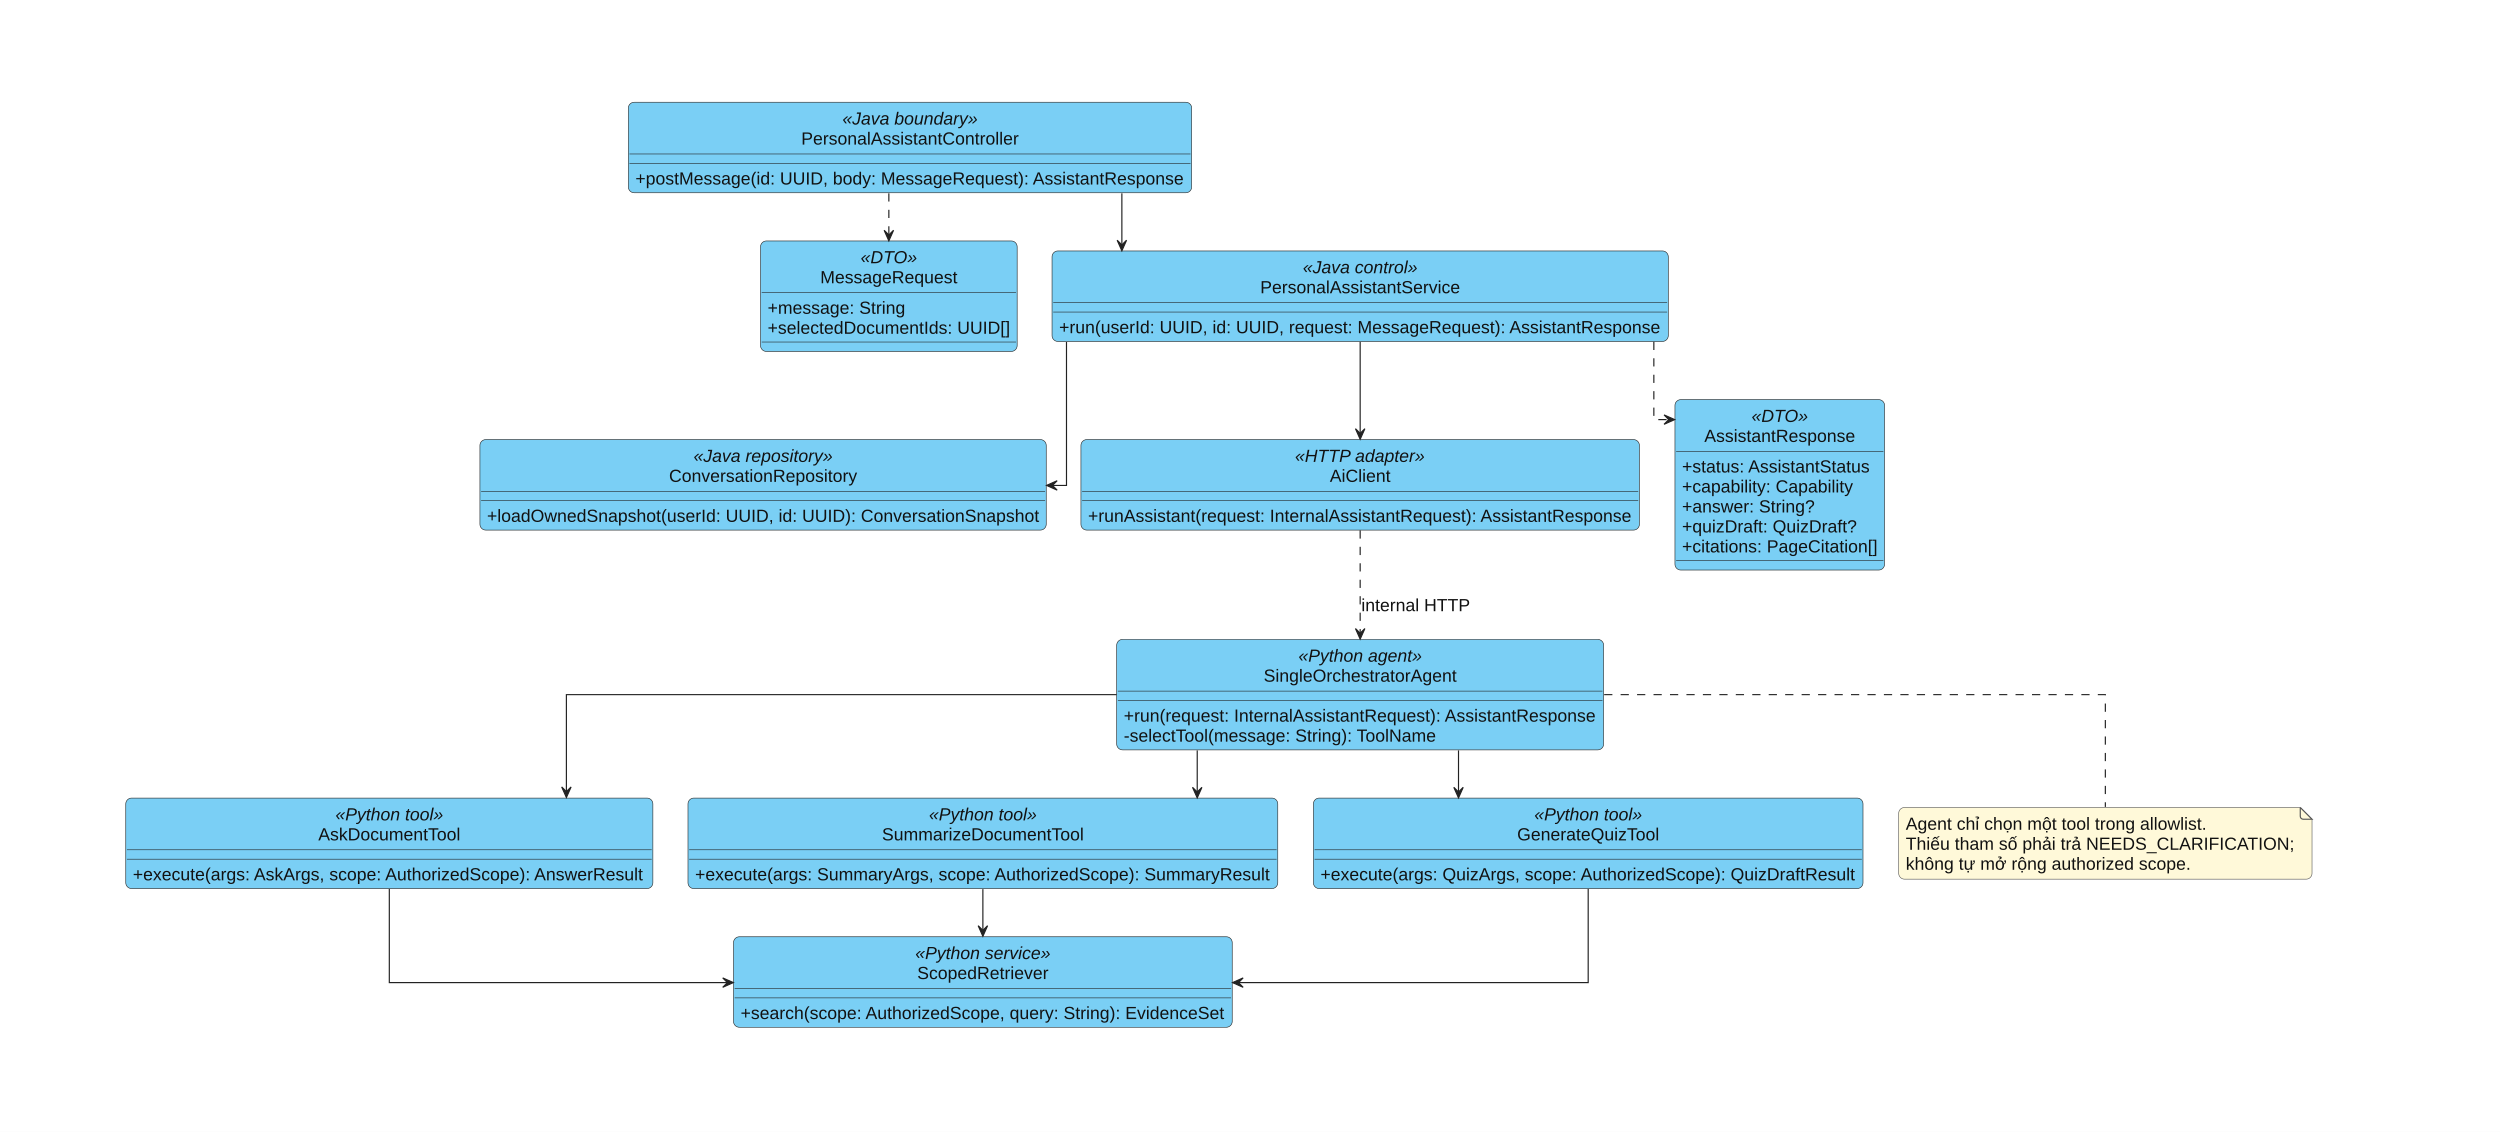
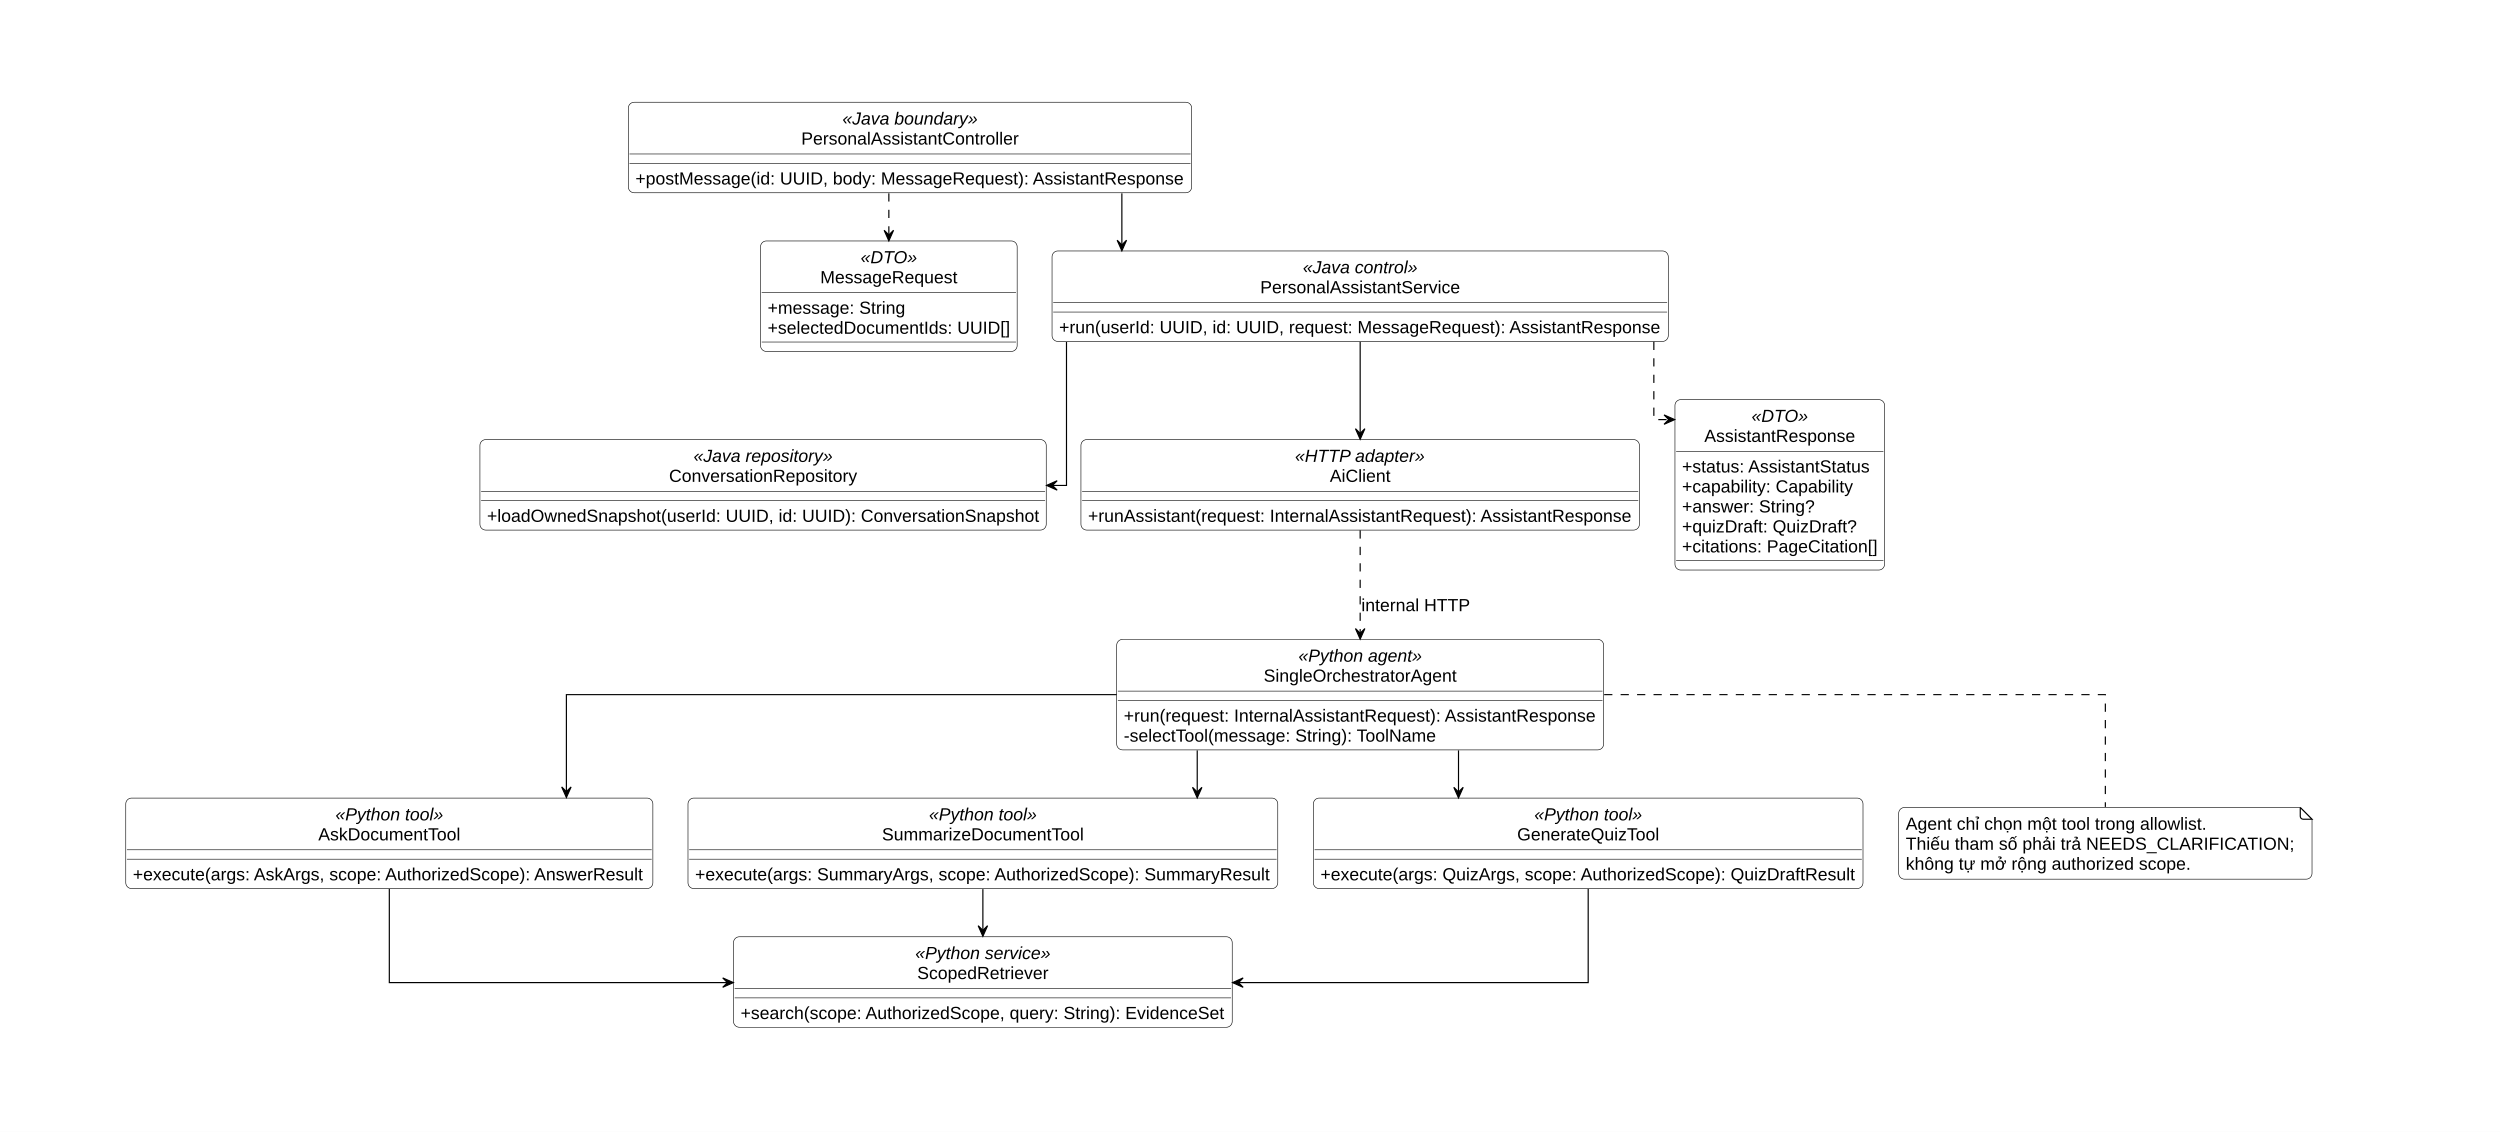
<svg xmlns="http://www.w3.org/2000/svg" version="1.1" viewBox="-100 -80 2127 963" width="2127" height="963">
  <rect x="-100" y="-80" width="2127" height="963" fill="#FFFFFF" />
  <defs />
  <g>
    <g class="entity" data-qualified-name="PersonalAssistantController" id="ent0001" data-source-line="22">
-       <rect x="434.58" y="7" width="479.31" height="77" rx="5" ry="5" fill="#7ACFF5" stroke="#222222" stroke-width="0.50" />
-       <text x="616.69" y="26" font-size="15" fill="#111111" xml:space="preserve" style="white-space: pre" font-style="italic" font-family="Arial">«Java boundary»</text>
-       <text x="581.69" y="43" font-size="15" fill="#111111" xml:space="preserve" style="white-space: pre" font-family="Arial">PersonalAssistantController</text>
-       <line x1="435.58" y1="51" x2="912.89" y2="51" stroke="#222222" stroke-width="0.50" />
-       <line x1="435.58" y1="59" x2="912.89" y2="59" stroke="#222222" stroke-width="0.50" />
-       <text x="440.58" y="77" font-size="15" fill="#111111" xml:space="preserve" style="white-space: pre" font-family="Arial">+postMessage(id: UUID, body: MessageRequest): AssistantResponse</text>
+       <rect x="434.58" y="7" width="479.31" height="77" rx="5" ry="5" fill="#FFFFFF" stroke="#000000" stroke-width="0.50" />
+       <text x="616.69" y="26" font-size="15" fill="#000000" xml:space="preserve" style="white-space: pre" font-style="italic" font-family="Arial">«Java boundary»</text>
+       <text x="581.69" y="43" font-size="15" fill="#000000" xml:space="preserve" style="white-space: pre" font-family="Arial">PersonalAssistantController</text>
+       <line x1="435.58" y1="51" x2="912.89" y2="51" stroke="#000000" stroke-width="0.50" />
+       <line x1="435.58" y1="59" x2="912.89" y2="59" stroke="#000000" stroke-width="0.50" />
+       <text x="440.58" y="77" font-size="15" fill="#000000" xml:space="preserve" style="white-space: pre" font-family="Arial">+postMessage(id: UUID, body: MessageRequest): AssistantResponse</text>
    </g>
    <g class="entity" data-qualified-name="MessageRequest" id="ent0002" data-source-line="25">
-       <rect x="547.06" y="125" width="218.34" height="94" rx="5" ry="5" fill="#7ACFF5" stroke="#222222" stroke-width="0.50" />
-       <text x="632.19" y="144" font-size="15" fill="#111111" xml:space="preserve" style="white-space: pre" font-style="italic" font-family="Arial">«DTO»</text>
-       <text x="597.86" y="161" font-size="15" fill="#111111" xml:space="preserve" style="white-space: pre" font-family="Arial">MessageRequest</text>
-       <line x1="548.06" y1="169" x2="764.40" y2="169" stroke="#222222" stroke-width="0.50" />
-       <text x="553.06" y="187" font-size="15" fill="#111111" xml:space="preserve" style="white-space: pre" font-family="Arial">+message: String</text>
-       <text x="553.06" y="204" font-size="15" fill="#111111" xml:space="preserve" style="white-space: pre" font-family="Arial">+selectedDocumentIds: UUID[]</text>
-       <line x1="548.06" y1="211" x2="764.40" y2="211" stroke="#222222" stroke-width="0.50" />
+       <rect x="547.06" y="125" width="218.34" height="94" rx="5" ry="5" fill="#FFFFFF" stroke="#000000" stroke-width="0.50" />
+       <text x="632.19" y="144" font-size="15" fill="#000000" xml:space="preserve" style="white-space: pre" font-style="italic" font-family="Arial">«DTO»</text>
+       <text x="597.86" y="161" font-size="15" fill="#000000" xml:space="preserve" style="white-space: pre" font-family="Arial">MessageRequest</text>
+       <line x1="548.06" y1="169" x2="764.40" y2="169" stroke="#000000" stroke-width="0.50" />
+       <text x="553.06" y="187" font-size="15" fill="#000000" xml:space="preserve" style="white-space: pre" font-family="Arial">+message: String</text>
+       <text x="553.06" y="204" font-size="15" fill="#000000" xml:space="preserve" style="white-space: pre" font-family="Arial">+selectedDocumentIds: UUID[]</text>
+       <line x1="548.06" y1="211" x2="764.40" y2="211" stroke="#000000" stroke-width="0.50" />
    </g>
    <g class="entity" data-qualified-name="PersonalAssistantService" id="ent0003" data-source-line="29">
-       <rect x="795.08" y="133.50" width="524.30" height="77" rx="5" ry="5" fill="#7ACFF5" stroke="#222222" stroke-width="0.50" />
-       <text x="1008.45" y="152.50" font-size="15" fill="#111111" xml:space="preserve" style="white-space: pre" font-style="italic" font-family="Arial">«Java control»</text>
-       <text x="972.19" y="169.50" font-size="15" fill="#111111" xml:space="preserve" style="white-space: pre" font-family="Arial">PersonalAssistantService</text>
-       <line x1="796.08" y1="177.50" x2="1318.38" y2="177.50" stroke="#222222" stroke-width="0.50" />
-       <line x1="796.08" y1="185.50" x2="1318.38" y2="185.50" stroke="#222222" stroke-width="0.50" />
-       <text x="801.08" y="203.50" font-size="15" fill="#111111" xml:space="preserve" style="white-space: pre" font-family="Arial">+run(userId: UUID, id: UUID, request: MessageRequest): AssistantResponse</text>
+       <rect x="795.08" y="133.50" width="524.30" height="77" rx="5" ry="5" fill="#FFFFFF" stroke="#000000" stroke-width="0.50" />
+       <text x="1008.45" y="152.50" font-size="15" fill="#000000" xml:space="preserve" style="white-space: pre" font-style="italic" font-family="Arial">«Java control»</text>
+       <text x="972.19" y="169.50" font-size="15" fill="#000000" xml:space="preserve" style="white-space: pre" font-family="Arial">PersonalAssistantService</text>
+       <line x1="796.08" y1="177.50" x2="1318.38" y2="177.50" stroke="#000000" stroke-width="0.50" />
+       <line x1="796.08" y1="185.50" x2="1318.38" y2="185.50" stroke="#000000" stroke-width="0.50" />
+       <text x="801.08" y="203.50" font-size="15" fill="#000000" xml:space="preserve" style="white-space: pre" font-family="Arial">+run(userId: UUID, id: UUID, request: MessageRequest): AssistantResponse</text>
    </g>
    <g class="entity" data-qualified-name="ConversationRepository" id="ent0004" data-source-line="32">
-       <rect x="308.32" y="294" width="481.82" height="77" rx="5" ry="5" fill="#7ACFF5" stroke="#222222" stroke-width="0.50" />
-       <text x="490.03" y="313" font-size="15" fill="#111111" xml:space="preserve" style="white-space: pre" font-style="italic" font-family="Arial">«Java repository»</text>
-       <text x="469.19" y="330" font-size="15" fill="#111111" xml:space="preserve" style="white-space: pre" font-family="Arial">ConversationRepository</text>
-       <line x1="309.32" y1="338" x2="789.14" y2="338" stroke="#222222" stroke-width="0.50" />
-       <line x1="309.32" y1="346" x2="789.14" y2="346" stroke="#222222" stroke-width="0.50" />
-       <text x="314.32" y="364" font-size="15" fill="#111111" xml:space="preserve" style="white-space: pre" font-family="Arial">+loadOwnedSnapshot(userId: UUID, id: UUID): ConversationSnapshot</text>
+       <rect x="308.32" y="294" width="481.82" height="77" rx="5" ry="5" fill="#FFFFFF" stroke="#000000" stroke-width="0.50" />
+       <text x="490.03" y="313" font-size="15" fill="#000000" xml:space="preserve" style="white-space: pre" font-style="italic" font-family="Arial">«Java repository»</text>
+       <text x="469.19" y="330" font-size="15" fill="#000000" xml:space="preserve" style="white-space: pre" font-family="Arial">ConversationRepository</text>
+       <line x1="309.32" y1="338" x2="789.14" y2="338" stroke="#000000" stroke-width="0.50" />
+       <line x1="309.32" y1="346" x2="789.14" y2="346" stroke="#000000" stroke-width="0.50" />
+       <text x="314.32" y="364" font-size="15" fill="#000000" xml:space="preserve" style="white-space: pre" font-family="Arial">+loadOwnedSnapshot(userId: UUID, id: UUID): ConversationSnapshot</text>
    </g>
    <g class="entity" data-qualified-name="AiClient" id="ent0005" data-source-line="35">
-       <rect x="819.66" y="294" width="475.15" height="77" rx="5" ry="5" fill="#7ACFF5" stroke="#222222" stroke-width="0.50" />
-       <text x="1001.79" y="313" font-size="15" fill="#111111" xml:space="preserve" style="white-space: pre" font-style="italic" font-family="Arial">«HTTP adapter»</text>
-       <text x="1031.39" y="330" font-size="15" fill="#111111" xml:space="preserve" style="white-space: pre" font-family="Arial">AiClient</text>
-       <line x1="820.66" y1="338" x2="1293.81" y2="338" stroke="#222222" stroke-width="0.50" />
-       <line x1="820.66" y1="346" x2="1293.81" y2="346" stroke="#222222" stroke-width="0.50" />
-       <text x="825.66" y="364" font-size="15" fill="#111111" xml:space="preserve" style="white-space: pre" font-family="Arial">+runAssistant(request: InternalAssistantRequest): AssistantResponse</text>
+       <rect x="819.66" y="294" width="475.15" height="77" rx="5" ry="5" fill="#FFFFFF" stroke="#000000" stroke-width="0.50" />
+       <text x="1001.79" y="313" font-size="15" fill="#000000" xml:space="preserve" style="white-space: pre" font-style="italic" font-family="Arial">«HTTP adapter»</text>
+       <text x="1031.39" y="330" font-size="15" fill="#000000" xml:space="preserve" style="white-space: pre" font-family="Arial">AiClient</text>
+       <line x1="820.66" y1="338" x2="1293.81" y2="338" stroke="#000000" stroke-width="0.50" />
+       <line x1="820.66" y1="346" x2="1293.81" y2="346" stroke="#000000" stroke-width="0.50" />
+       <text x="825.66" y="364" font-size="15" fill="#000000" xml:space="preserve" style="white-space: pre" font-family="Arial">+runAssistant(request: InternalAssistantRequest): AssistantResponse</text>
    </g>
    <g class="entity" data-qualified-name="SingleOrchestratorAgent" id="ent0006" data-source-line="38">
-       <rect x="850.08" y="464" width="414.29" height="94" rx="5" ry="5" fill="#7ACFF5" stroke="#222222" stroke-width="0.50" />
-       <text x="1004.68" y="483" font-size="15" fill="#111111" xml:space="preserve" style="white-space: pre" font-style="italic" font-family="Arial">«Python agent»</text>
-       <text x="975.10" y="500" font-size="15" fill="#111111" xml:space="preserve" style="white-space: pre" font-family="Arial">SingleOrchestratorAgent</text>
-       <line x1="851.08" y1="508" x2="1263.37" y2="508" stroke="#222222" stroke-width="0.50" />
-       <line x1="851.08" y1="516" x2="1263.37" y2="516" stroke="#222222" stroke-width="0.50" />
-       <text x="856.08" y="534" font-size="15" fill="#111111" xml:space="preserve" style="white-space: pre" font-family="Arial">+run(request: InternalAssistantRequest): AssistantResponse</text>
-       <text x="856.08" y="551" font-size="15" fill="#111111" xml:space="preserve" style="white-space: pre" font-family="Arial">-selectTool(message: String): ToolName</text>
+       <rect x="850.08" y="464" width="414.29" height="94" rx="5" ry="5" fill="#FFFFFF" stroke="#000000" stroke-width="0.50" />
+       <text x="1004.68" y="483" font-size="15" fill="#000000" xml:space="preserve" style="white-space: pre" font-style="italic" font-family="Arial">«Python agent»</text>
+       <text x="975.10" y="500" font-size="15" fill="#000000" xml:space="preserve" style="white-space: pre" font-family="Arial">SingleOrchestratorAgent</text>
+       <line x1="851.08" y1="508" x2="1263.37" y2="508" stroke="#000000" stroke-width="0.50" />
+       <line x1="851.08" y1="516" x2="1263.37" y2="516" stroke="#000000" stroke-width="0.50" />
+       <text x="856.08" y="534" font-size="15" fill="#000000" xml:space="preserve" style="white-space: pre" font-family="Arial">+run(request: InternalAssistantRequest): AssistantResponse</text>
+       <text x="856.08" y="551" font-size="15" fill="#000000" xml:space="preserve" style="white-space: pre" font-family="Arial">-selectTool(message: String): ToolName</text>
    </g>
    <g class="entity" data-qualified-name="AskDocumentTool" id="ent0007" data-source-line="42">
-       <rect x="7" y="599" width="448.46" height="77" rx="5" ry="5" fill="#7ACFF5" stroke="#222222" stroke-width="0.50" />
-       <text x="185.36" y="618" font-size="15" fill="#111111" xml:space="preserve" style="white-space: pre" font-style="italic" font-family="Arial">«Python tool»</text>
-       <text x="170.79" y="635" font-size="15" fill="#111111" xml:space="preserve" style="white-space: pre" font-family="Arial">AskDocumentTool</text>
-       <line x1="8" y1="643" x2="454.46" y2="643" stroke="#222222" stroke-width="0.50" />
-       <line x1="8" y1="651" x2="454.46" y2="651" stroke="#222222" stroke-width="0.50" />
-       <text x="13" y="669" font-size="15" fill="#111111" xml:space="preserve" style="white-space: pre" font-family="Arial">+execute(args: AskArgs, scope: AuthorizedScope): AnswerResult</text>
+       <rect x="7" y="599" width="448.46" height="77" rx="5" ry="5" fill="#FFFFFF" stroke="#000000" stroke-width="0.50" />
+       <text x="185.36" y="618" font-size="15" fill="#000000" xml:space="preserve" style="white-space: pre" font-style="italic" font-family="Arial">«Python tool»</text>
+       <text x="170.79" y="635" font-size="15" fill="#000000" xml:space="preserve" style="white-space: pre" font-family="Arial">AskDocumentTool</text>
+       <line x1="8" y1="643" x2="454.46" y2="643" stroke="#000000" stroke-width="0.50" />
+       <line x1="8" y1="651" x2="454.46" y2="651" stroke="#000000" stroke-width="0.50" />
+       <text x="13" y="669" font-size="15" fill="#000000" xml:space="preserve" style="white-space: pre" font-family="Arial">+execute(args: AskArgs, scope: AuthorizedScope): AnswerResult</text>
    </g>
    <g class="entity" data-qualified-name="SummarizeDocumentTool" id="ent0008" data-source-line="45">
-       <rect x="485.34" y="599" width="501.79" height="77" rx="5" ry="5" fill="#7ACFF5" stroke="#222222" stroke-width="0.50" />
-       <text x="690.36" y="618" font-size="15" fill="#111111" xml:space="preserve" style="white-space: pre" font-style="italic" font-family="Arial">«Python tool»</text>
-       <text x="650.37" y="635" font-size="15" fill="#111111" xml:space="preserve" style="white-space: pre" font-family="Arial">SummarizeDocumentTool</text>
-       <line x1="486.34" y1="643" x2="986.13" y2="643" stroke="#222222" stroke-width="0.50" />
-       <line x1="486.34" y1="651" x2="986.13" y2="651" stroke="#222222" stroke-width="0.50" />
-       <text x="491.34" y="669" font-size="15" fill="#111111" xml:space="preserve" style="white-space: pre" font-family="Arial">+execute(args: SummaryArgs, scope: AuthorizedScope): SummaryResult</text>
+       <rect x="485.34" y="599" width="501.79" height="77" rx="5" ry="5" fill="#FFFFFF" stroke="#000000" stroke-width="0.50" />
+       <text x="690.36" y="618" font-size="15" fill="#000000" xml:space="preserve" style="white-space: pre" font-style="italic" font-family="Arial">«Python tool»</text>
+       <text x="650.37" y="635" font-size="15" fill="#000000" xml:space="preserve" style="white-space: pre" font-family="Arial">SummarizeDocumentTool</text>
+       <line x1="486.34" y1="643" x2="986.13" y2="643" stroke="#000000" stroke-width="0.50" />
+       <line x1="486.34" y1="651" x2="986.13" y2="651" stroke="#000000" stroke-width="0.50" />
+       <text x="491.34" y="669" font-size="15" fill="#000000" xml:space="preserve" style="white-space: pre" font-family="Arial">+execute(args: SummaryArgs, scope: AuthorizedScope): SummaryResult</text>
    </g>
    <g class="entity" data-qualified-name="GenerateQuizTool" id="ent0009" data-source-line="48">
-       <rect x="1017.42" y="599" width="467.62" height="77" rx="5" ry="5" fill="#7ACFF5" stroke="#222222" stroke-width="0.50" />
-       <text x="1205.36" y="618" font-size="15" fill="#111111" xml:space="preserve" style="white-space: pre" font-style="italic" font-family="Arial">«Python tool»</text>
-       <text x="1190.78" y="635" font-size="15" fill="#111111" xml:space="preserve" style="white-space: pre" font-family="Arial">GenerateQuizTool</text>
-       <line x1="1018.42" y1="643" x2="1484.04" y2="643" stroke="#222222" stroke-width="0.50" />
-       <line x1="1018.42" y1="651" x2="1484.04" y2="651" stroke="#222222" stroke-width="0.50" />
-       <text x="1023.42" y="669" font-size="15" fill="#111111" xml:space="preserve" style="white-space: pre" font-family="Arial">+execute(args: QuizArgs, scope: AuthorizedScope): QuizDraftResult</text>
+       <rect x="1017.42" y="599" width="467.62" height="77" rx="5" ry="5" fill="#FFFFFF" stroke="#000000" stroke-width="0.50" />
+       <text x="1205.36" y="618" font-size="15" fill="#000000" xml:space="preserve" style="white-space: pre" font-style="italic" font-family="Arial">«Python tool»</text>
+       <text x="1190.78" y="635" font-size="15" fill="#000000" xml:space="preserve" style="white-space: pre" font-family="Arial">GenerateQuizTool</text>
+       <line x1="1018.42" y1="643" x2="1484.04" y2="643" stroke="#000000" stroke-width="0.50" />
+       <line x1="1018.42" y1="651" x2="1484.04" y2="651" stroke="#000000" stroke-width="0.50" />
+       <text x="1023.42" y="669" font-size="15" fill="#000000" xml:space="preserve" style="white-space: pre" font-family="Arial">+execute(args: QuizArgs, scope: AuthorizedScope): QuizDraftResult</text>
    </g>
    <g class="entity" data-qualified-name="ScopedRetriever" id="ent0010" data-source-line="51">
-       <rect x="524.07" y="717" width="424.31" height="77" rx="5" ry="5" fill="#7ACFF5" stroke="#222222" stroke-width="0.50" />
-       <text x="678.69" y="736" font-size="15" fill="#111111" xml:space="preserve" style="white-space: pre" font-style="italic" font-family="Arial">«Python service»</text>
-       <text x="680.36" y="753" font-size="15" fill="#111111" xml:space="preserve" style="white-space: pre" font-family="Arial">ScopedRetriever</text>
-       <line x1="525.07" y1="761" x2="947.38" y2="761" stroke="#222222" stroke-width="0.50" />
-       <line x1="525.07" y1="769" x2="947.38" y2="769" stroke="#222222" stroke-width="0.50" />
-       <text x="530.07" y="787" font-size="15" fill="#111111" xml:space="preserve" style="white-space: pre" font-family="Arial">+search(scope: AuthorizedScope, query: String): EvidenceSet</text>
+       <rect x="524.07" y="717" width="424.31" height="77" rx="5" ry="5" fill="#FFFFFF" stroke="#000000" stroke-width="0.50" />
+       <text x="678.69" y="736" font-size="15" fill="#000000" xml:space="preserve" style="white-space: pre" font-style="italic" font-family="Arial">«Python service»</text>
+       <text x="680.36" y="753" font-size="15" fill="#000000" xml:space="preserve" style="white-space: pre" font-family="Arial">ScopedRetriever</text>
+       <line x1="525.07" y1="761" x2="947.38" y2="761" stroke="#000000" stroke-width="0.50" />
+       <line x1="525.07" y1="769" x2="947.38" y2="769" stroke="#000000" stroke-width="0.50" />
+       <text x="530.07" y="787" font-size="15" fill="#000000" xml:space="preserve" style="white-space: pre" font-family="Arial">+search(scope: AuthorizedScope, query: String): EvidenceSet</text>
    </g>
    <g class="entity" data-qualified-name="AssistantResponse" id="ent0011" data-source-line="54">
-       <rect x="1325.05" y="260" width="178.35" height="145" rx="5" ry="5" fill="#7ACFF5" stroke="#222222" stroke-width="0.50" />
-       <text x="1390.19" y="279" font-size="15" fill="#111111" xml:space="preserve" style="white-space: pre" font-style="italic" font-family="Arial">«DTO»</text>
-       <text x="1350.02" y="296" font-size="15" fill="#111111" xml:space="preserve" style="white-space: pre" font-family="Arial">AssistantResponse</text>
-       <line x1="1326.05" y1="304" x2="1502.40" y2="304" stroke="#222222" stroke-width="0.50" />
-       <text x="1331.05" y="322" font-size="15" fill="#111111" xml:space="preserve" style="white-space: pre" font-family="Arial">+status: AssistantStatus</text>
-       <text x="1331.05" y="339" font-size="15" fill="#111111" xml:space="preserve" style="white-space: pre" font-family="Arial">+capability: Capability</text>
-       <text x="1331.05" y="356" font-size="15" fill="#111111" xml:space="preserve" style="white-space: pre" font-family="Arial">+answer: String?</text>
-       <text x="1331.05" y="373" font-size="15" fill="#111111" xml:space="preserve" style="white-space: pre" font-family="Arial">+quizDraft: QuizDraft?</text>
-       <text x="1331.05" y="390" font-size="15" fill="#111111" xml:space="preserve" style="white-space: pre" font-family="Arial">+citations: PageCitation[]</text>
-       <line x1="1326.05" y1="397" x2="1502.40" y2="397" stroke="#222222" stroke-width="0.50" />
+       <rect x="1325.05" y="260" width="178.35" height="145" rx="5" ry="5" fill="#FFFFFF" stroke="#000000" stroke-width="0.50" />
+       <text x="1390.19" y="279" font-size="15" fill="#000000" xml:space="preserve" style="white-space: pre" font-style="italic" font-family="Arial">«DTO»</text>
+       <text x="1350.02" y="296" font-size="15" fill="#000000" xml:space="preserve" style="white-space: pre" font-family="Arial">AssistantResponse</text>
+       <line x1="1326.05" y1="304" x2="1502.40" y2="304" stroke="#000000" stroke-width="0.50" />
+       <text x="1331.05" y="322" font-size="15" fill="#000000" xml:space="preserve" style="white-space: pre" font-family="Arial">+status: AssistantStatus</text>
+       <text x="1331.05" y="339" font-size="15" fill="#000000" xml:space="preserve" style="white-space: pre" font-family="Arial">+capability: Capability</text>
+       <text x="1331.05" y="356" font-size="15" fill="#000000" xml:space="preserve" style="white-space: pre" font-family="Arial">+answer: String?</text>
+       <text x="1331.05" y="373" font-size="15" fill="#000000" xml:space="preserve" style="white-space: pre" font-family="Arial">+quizDraft: QuizDraft?</text>
+       <text x="1331.05" y="390" font-size="15" fill="#000000" xml:space="preserve" style="white-space: pre" font-family="Arial">+citations: PageCitation[]</text>
+       <line x1="1326.05" y1="397" x2="1502.40" y2="397" stroke="#000000" stroke-width="0.50" />
    </g>
    <g class="entity" data-qualified-name="GMN24" id="ent0025" data-source-line="76">
-       <path d="M1515.40,612 L1515.40,663 A5,5 0 0 0 1520.40,668 L1862.07,668 A5,5 0 0 0 1867.07,663 L1867.07,617 L1857.07,607 L1520.40,607 A5,5 0 0 0 1515.40,612" fill="#FFF9D9" stroke="#555555" stroke-width="0.50" />
-       <path d="M1857.07,607 L1857.07,614.50 A2.50,2.50 0 0 0 1859.57,617 L1867.07,617 L1857.07,607" fill="#FFF9D9" stroke="#555555" stroke-width="1" />
-       <text x="1521.40" y="626" font-size="15" fill="#111111" xml:space="preserve" style="white-space: pre" font-family="Arial">Agent chỉ chọn một tool trong allowlist.</text>
-       <text x="1521.40" y="643" font-size="15" fill="#111111" xml:space="preserve" style="white-space: pre" font-family="Arial">Thiếu tham số phải trả NEEDS_CLARIFICATION;</text>
-       <text x="1521.40" y="660" font-size="15" fill="#111111" xml:space="preserve" style="white-space: pre" font-family="Arial">không tự mở rộng authorized scope.</text>
+       <path d="M1515.40,612 L1515.40,663 A5,5 0 0 0 1520.40,668 L1862.07,668 A5,5 0 0 0 1867.07,663 L1867.07,617 L1857.07,607 L1520.40,607 A5,5 0 0 0 1515.40,612" fill="#FFFFFF" stroke="#000000" stroke-width="0.50" />
+       <path d="M1857.07,607 L1857.07,614.50 A2.50,2.50 0 0 0 1859.57,617 L1867.07,617 L1857.07,607" fill="#FFFFFF" stroke="#000000" stroke-width="1" />
+       <text x="1521.40" y="626" font-size="15" fill="#000000" xml:space="preserve" style="white-space: pre" font-family="Arial">Agent chỉ chọn một tool trong allowlist.</text>
+       <text x="1521.40" y="643" font-size="15" fill="#000000" xml:space="preserve" style="white-space: pre" font-family="Arial">Thiếu tham số phải trả NEEDS_CLARIFICATION;</text>
+       <text x="1521.40" y="660" font-size="15" fill="#000000" xml:space="preserve" style="white-space: pre" font-family="Arial">không tự mở rộng authorized scope.</text>
    </g>
    <g class="link" data-entity-1="ent0001" data-entity-2="ent0002" id="lnk12" data-source-line="62" data-link-type="dependency">
-       <path d="M656.23,84.49 C656.23,97.26 656.23,106.6 656.23,119.91" fill="none" stroke="#222222" stroke-width="1" stroke-dasharray="7,7" />
-       <polygon points="656.23,124.91 660.23,115.91 656.23,119.91 652.23,115.91 656.23,124.91" fill="#222222" stroke="#222222" stroke-width="1" />
+       <path d="M656.23,84.49 C656.23,97.26 656.23,106.6 656.23,119.91" fill="none" stroke="#000000" stroke-width="1" stroke-dasharray="7,7" />
+       <polygon points="656.23,124.91 660.23,115.91 656.23,119.91 652.23,115.91 656.23,124.91" fill="#000000" stroke="#000000" stroke-width="1" />
    </g>
    <g class="link" data-entity-1="ent0001" data-entity-2="ent0003" id="lnk13" data-source-line="63" data-link-type="dependency">
-       <path d="M854.48,84.49 C854.48,100.02 854.48,112.86 854.48,128.36" fill="none" stroke="#222222" stroke-width="1" />
-       <polygon points="854.48,133.36 858.48,124.36 854.48,128.36 850.48,124.36 854.48,133.36" fill="#222222" stroke="#222222" stroke-width="1" />
+       <path d="M854.48,84.49 C854.48,100.02 854.48,112.86 854.48,128.36" fill="none" stroke="#000000" stroke-width="1" />
+       <polygon points="854.48,133.36 858.48,124.36 854.48,128.36 850.48,124.36 854.48,133.36" fill="#000000" stroke="#000000" stroke-width="1" />
    </g>
    <g class="link" data-entity-1="ent0003" data-entity-2="ent0004" id="lnk14" data-source-line="64" data-link-type="dependency">
-       <path d="M807.37,210.97 C807.37,258.62 807.37,333 807.37,333 C807.37,333 806.06,333 795.43,333" fill="none" stroke="#222222" stroke-width="1" />
-       <polygon points="790.43,333 799.43,337 795.43,333 799.43,329 790.43,333" fill="#222222" stroke="#222222" stroke-width="1" />
+       <path d="M807.37,210.97 C807.37,258.62 807.37,333 807.37,333 C807.37,333 806.06,333 795.43,333" fill="none" stroke="#000000" stroke-width="1" />
+       <polygon points="790.43,333 799.43,337 795.43,333 799.43,329 790.43,333" fill="#000000" stroke="#000000" stroke-width="1" />
    </g>
    <g class="link" data-entity-1="ent0003" data-entity-2="ent0005" id="lnk15" data-source-line="65" data-link-type="dependency">
-       <path d="M1057.23,210.85 C1057.23,235.99 1057.23,263.6 1057.23,288.73" fill="none" stroke="#222222" stroke-width="1" />
-       <polygon points="1057.23,293.73 1061.23,284.73 1057.23,288.73 1053.23,284.73 1057.23,293.73" fill="#222222" stroke="#222222" stroke-width="1" />
+       <path d="M1057.23,210.85 C1057.23,235.99 1057.23,263.6 1057.23,288.73" fill="none" stroke="#000000" stroke-width="1" />
+       <polygon points="1057.23,293.73 1061.23,284.73 1057.23,288.73 1053.23,284.73 1057.23,293.73" fill="#000000" stroke="#000000" stroke-width="1" />
    </g>
    <g class="link" data-entity-1="ent0005" data-entity-2="ent0006" id="lnk16" data-source-line="66" data-link-type="dependency">
-       <path d="M1057.23,371.23 C1057.23,398.4 1057.23,429.89 1057.23,458.77" fill="none" stroke="#222222" stroke-width="1" stroke-dasharray="7,7" />
-       <polygon points="1057.23,463.77 1061.23,454.77 1057.23,458.77 1053.23,454.77 1057.23,463.77" fill="#222222" stroke="#222222" stroke-width="1" />
-       <text x="1058.23" y="440" font-size="15" fill="#111111" xml:space="preserve" style="white-space: pre" font-family="Arial">internal HTTP</text>
+       <path d="M1057.23,371.23 C1057.23,398.4 1057.23,429.89 1057.23,458.77" fill="none" stroke="#000000" stroke-width="1" stroke-dasharray="7,7" />
+       <polygon points="1057.23,463.77 1061.23,454.77 1057.23,458.77 1053.23,454.77 1057.23,463.77" fill="#000000" stroke="#000000" stroke-width="1" />
+       <text x="1058.23" y="440" font-size="15" fill="#000000" xml:space="preserve" style="white-space: pre" font-family="Arial">internal HTTP</text>
    </g>
    <g class="link" data-entity-1="ent0006" data-entity-2="ent0007" id="lnk17" data-source-line="67" data-link-type="dependency">
-       <path d="M850.01,511 C651.5,511 381.89,511 381.89,511 C381.89,511 381.89,556.34 381.89,593.51" fill="none" stroke="#222222" stroke-width="1" />
-       <polygon points="381.89,598.51 385.89,589.51 381.89,593.51 377.89,589.51 381.89,598.51" fill="#222222" stroke="#222222" stroke-width="1" />
+       <path d="M850.01,511 C651.5,511 381.89,511 381.89,511 C381.89,511 381.89,556.34 381.89,593.51" fill="none" stroke="#000000" stroke-width="1" />
+       <polygon points="381.89,598.51 385.89,589.51 381.89,593.51 377.89,589.51 381.89,598.51" fill="#000000" stroke="#000000" stroke-width="1" />
    </g>
    <g class="link" data-entity-1="ent0006" data-entity-2="ent0008" id="lnk18" data-source-line="68" data-link-type="dependency">
-       <path d="M918.6,558.46 C918.6,571.78 918.6,581.1 918.6,593.84" fill="none" stroke="#222222" stroke-width="1" />
-       <polygon points="918.60,598.84 922.60,589.84 918.60,593.84 914.60,589.84 918.60,598.84" fill="#222222" stroke="#222222" stroke-width="1" />
+       <path d="M918.6,558.46 C918.6,571.78 918.6,581.1 918.6,593.84" fill="none" stroke="#000000" stroke-width="1" />
+       <polygon points="918.60,598.84 922.60,589.84 918.60,593.84 914.60,589.84 918.60,598.84" fill="#000000" stroke="#000000" stroke-width="1" />
    </g>
    <g class="link" data-entity-1="ent0006" data-entity-2="ent0009" id="lnk19" data-source-line="69" data-link-type="dependency">
-       <path d="M1140.9,558.46 C1140.9,571.78 1140.9,581.1 1140.9,593.84" fill="none" stroke="#222222" stroke-width="1" />
-       <polygon points="1140.90,598.84 1144.90,589.84 1140.90,593.84 1136.90,589.84 1140.90,598.84" fill="#222222" stroke="#222222" stroke-width="1" />
+       <path d="M1140.9,558.46 C1140.9,571.78 1140.9,581.1 1140.9,593.84" fill="none" stroke="#000000" stroke-width="1" />
+       <polygon points="1140.90,598.84 1144.90,589.84 1140.90,593.84 1136.90,589.84 1140.90,598.84" fill="#000000" stroke="#000000" stroke-width="1" />
    </g>
    <g class="link" data-entity-1="ent0007" data-entity-2="ent0010" id="lnk20" data-source-line="70" data-link-type="dependency">
-       <path d="M231.23,676.3 C231.23,710.86 231.23,756 231.23,756 C231.23,756 380.79,756 518.89,756" fill="none" stroke="#222222" stroke-width="1" />
-       <polygon points="523.89,756 514.89,752 518.89,756 514.89,760 523.89,756" fill="#222222" stroke="#222222" stroke-width="1" />
+       <path d="M231.23,676.3 C231.23,710.86 231.23,756 231.23,756 C231.23,756 380.79,756 518.89,756" fill="none" stroke="#000000" stroke-width="1" />
+       <polygon points="523.89,756 514.89,752 518.89,756 514.89,760 523.89,756" fill="#000000" stroke="#000000" stroke-width="1" />
    </g>
    <g class="link" data-entity-1="ent0008" data-entity-2="ent0010" id="lnk21" data-source-line="71" data-link-type="dependency">
-       <path d="M736.23,676.46 C736.23,689.35 736.23,698.69 736.23,711.58" fill="none" stroke="#222222" stroke-width="1" />
-       <polygon points="736.23,716.58 740.23,707.58 736.23,711.58 732.23,707.58 736.23,716.58" fill="#222222" stroke="#222222" stroke-width="1" />
+       <path d="M736.23,676.46 C736.23,689.35 736.23,698.69 736.23,711.58" fill="none" stroke="#000000" stroke-width="1" />
+       <polygon points="736.23,716.58 740.23,707.58 736.23,711.58 732.23,707.58 736.23,716.58" fill="#000000" stroke="#000000" stroke-width="1" />
    </g>
    <g class="link" data-entity-1="ent0009" data-entity-2="ent0010" id="lnk22" data-source-line="72" data-link-type="dependency">
-       <path d="M1251.23,676.3 C1251.23,710.86 1251.23,756 1251.23,756 C1251.23,756 1095.53,756 953.67,756" fill="none" stroke="#222222" stroke-width="1" />
-       <polygon points="948.67,756 957.67,760 953.67,756 957.67,752 948.67,756" fill="#222222" stroke="#222222" stroke-width="1" />
+       <path d="M1251.23,676.3 C1251.23,710.86 1251.23,756 1251.23,756 C1251.23,756 1095.53,756 953.67,756" fill="none" stroke="#000000" stroke-width="1" />
+       <polygon points="948.67,756 957.67,760 953.67,756 957.67,752 948.67,756" fill="#000000" stroke="#000000" stroke-width="1" />
    </g>
    <g class="link" data-entity-1="ent0003" data-entity-2="ent0011" id="lnk23" data-source-line="73" data-link-type="dependency">
-       <path d="M1307.09,210.8 C1307.09,240.71 1307.09,277 1307.09,277 C1307.09,277 1309.21,277 1319.78,277" fill="none" stroke="#222222" stroke-width="1" stroke-dasharray="7,7" />
-       <polygon points="1324.78,277 1315.78,273 1319.78,277 1315.78,281 1324.78,277" fill="#222222" stroke="#222222" stroke-width="1" />
+       <path d="M1307.09,210.8 C1307.09,240.71 1307.09,277 1307.09,277 C1307.09,277 1309.21,277 1319.78,277" fill="none" stroke="#000000" stroke-width="1" stroke-dasharray="7,7" />
+       <polygon points="1324.78,277 1315.78,273 1319.78,277 1315.78,281 1324.78,277" fill="#000000" stroke="#000000" stroke-width="1" />
    </g>
    <g class="link" data-entity-1="ent0006" data-entity-2="ent0025" id="lnk26" data-source-line="76" data-link-type="association">
-       <path d="M1264.82,511 C1449.73,511 1691.23,511 1691.23,511 C1691.23,511 1691.23,569.1 1691.23,606.55" fill="none" stroke="#222222" stroke-width="1" stroke-dasharray="7,7" />
+       <path d="M1264.82,511 C1449.73,511 1691.23,511 1691.23,511 C1691.23,511 1691.23,569.1 1691.23,606.55" fill="none" stroke="#000000" stroke-width="1" stroke-dasharray="7,7" />
    </g>
  </g>
</svg>
